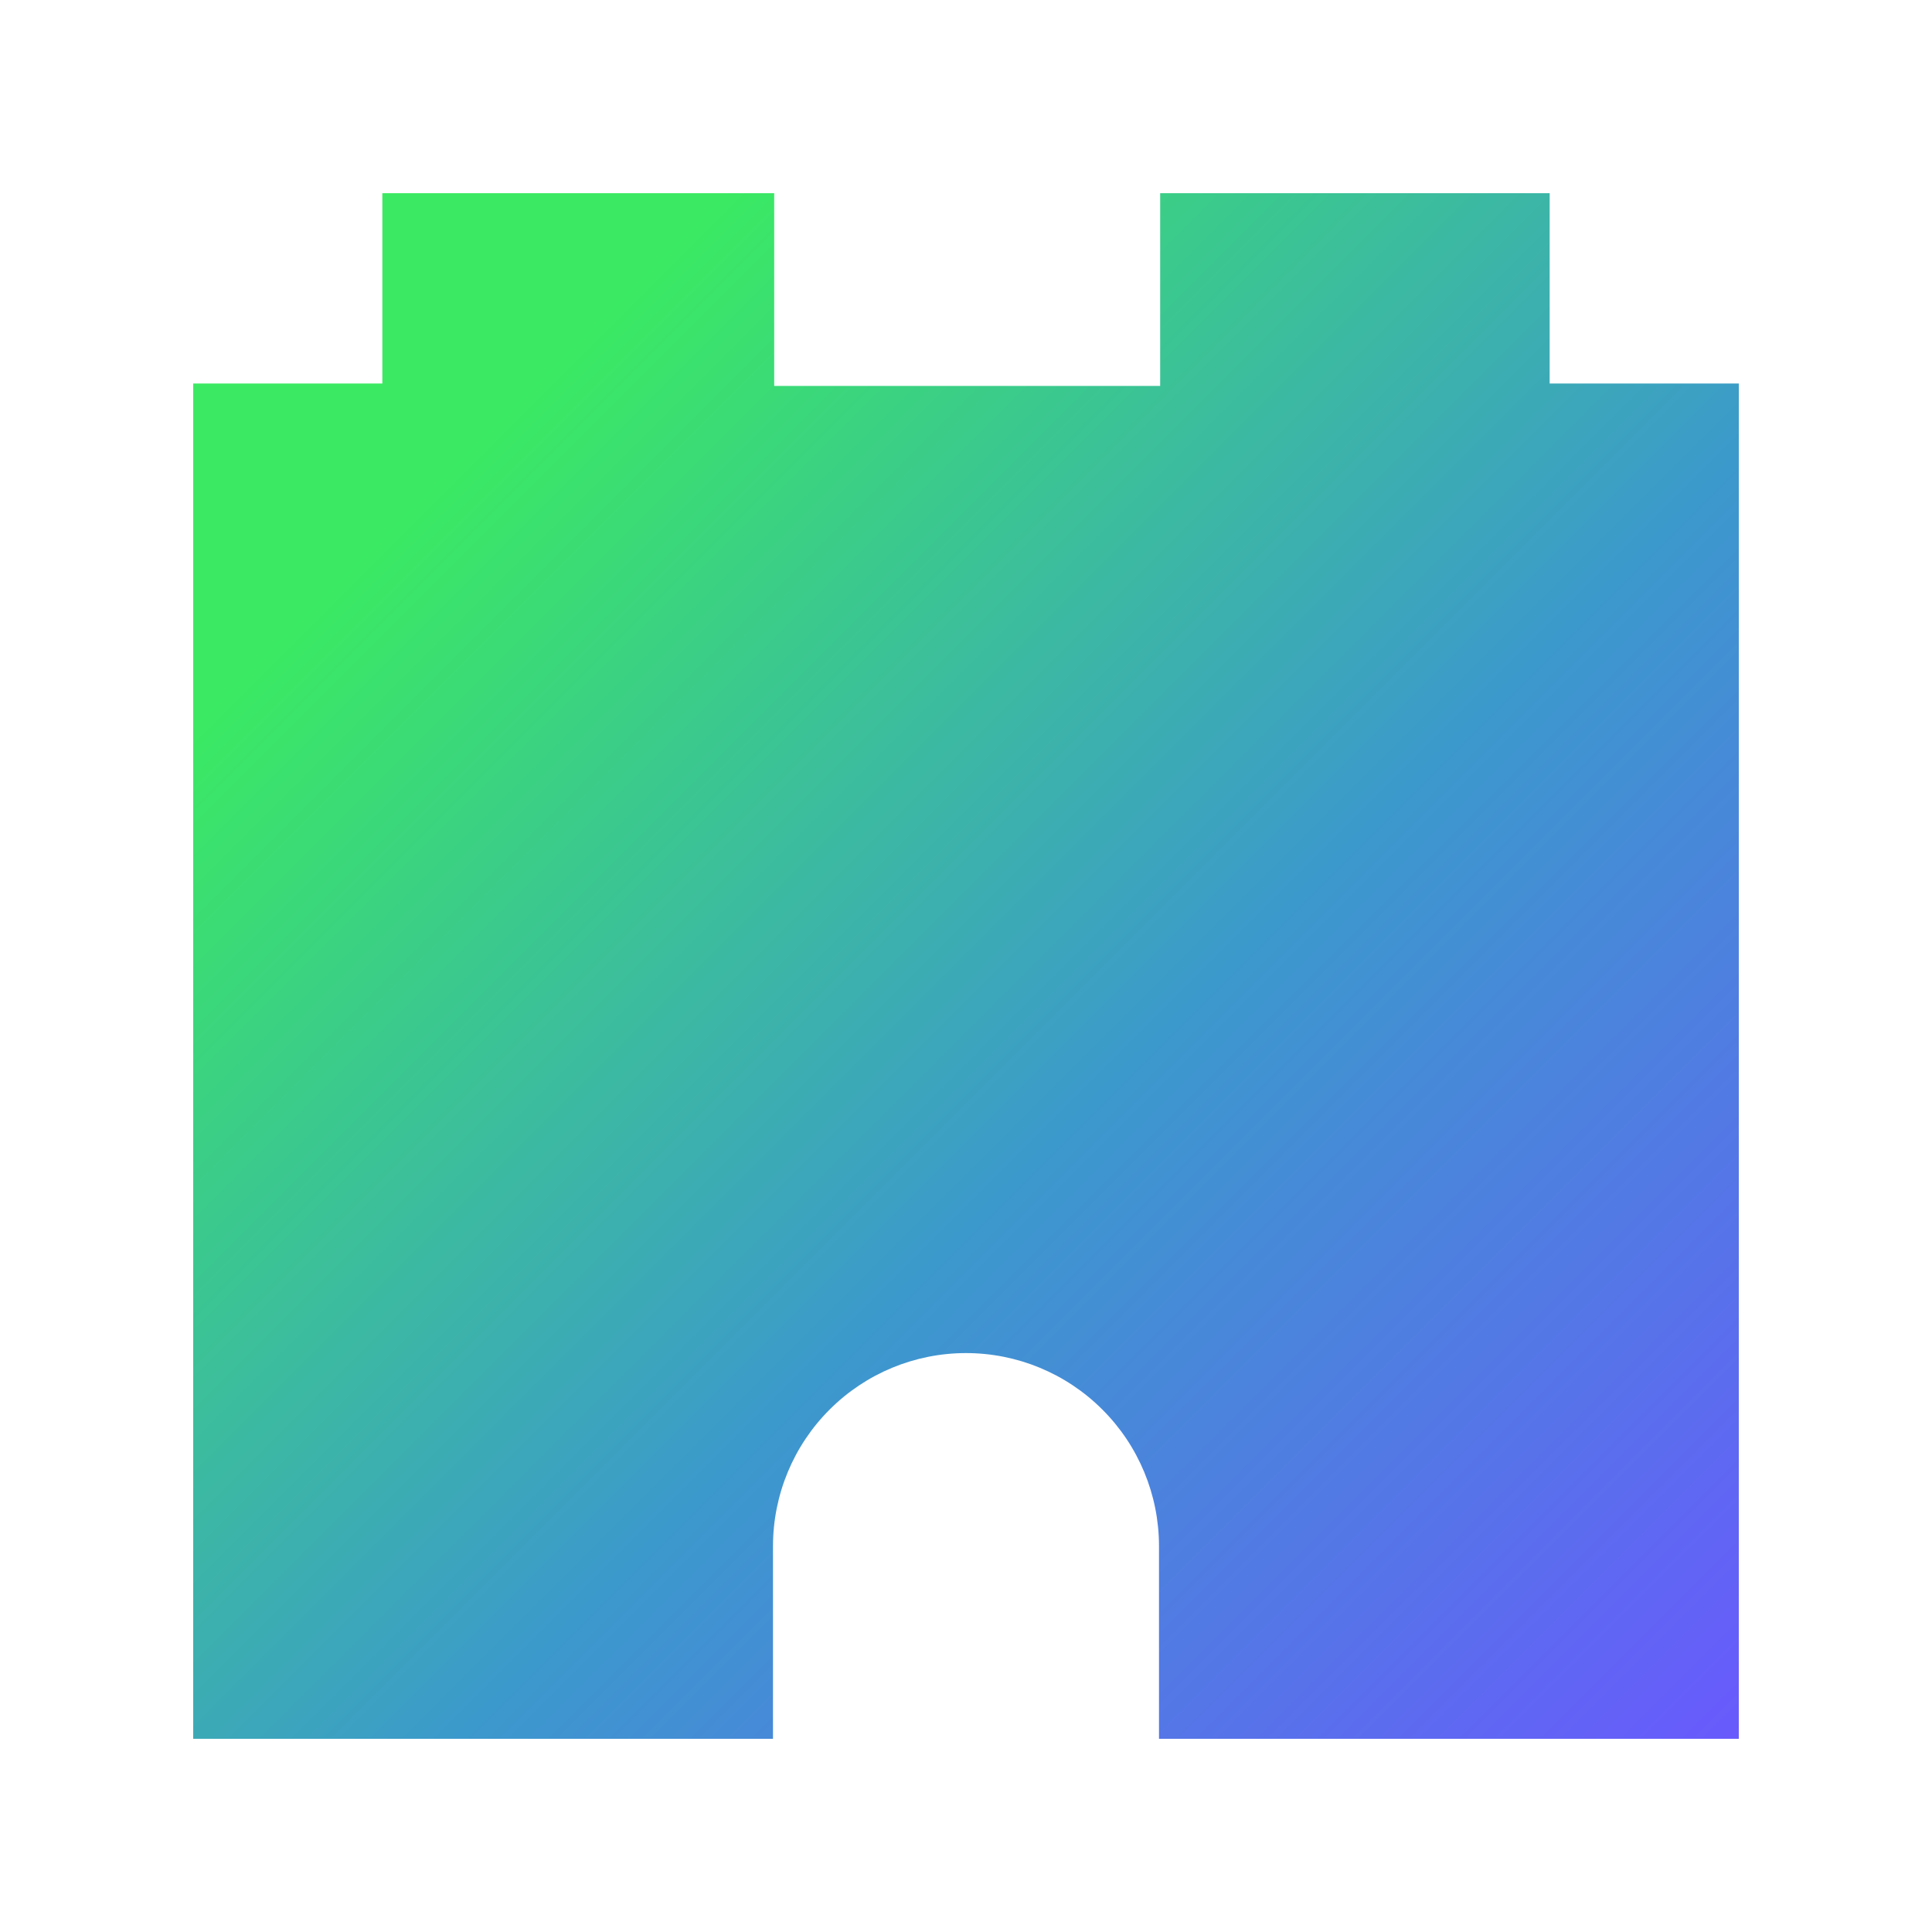
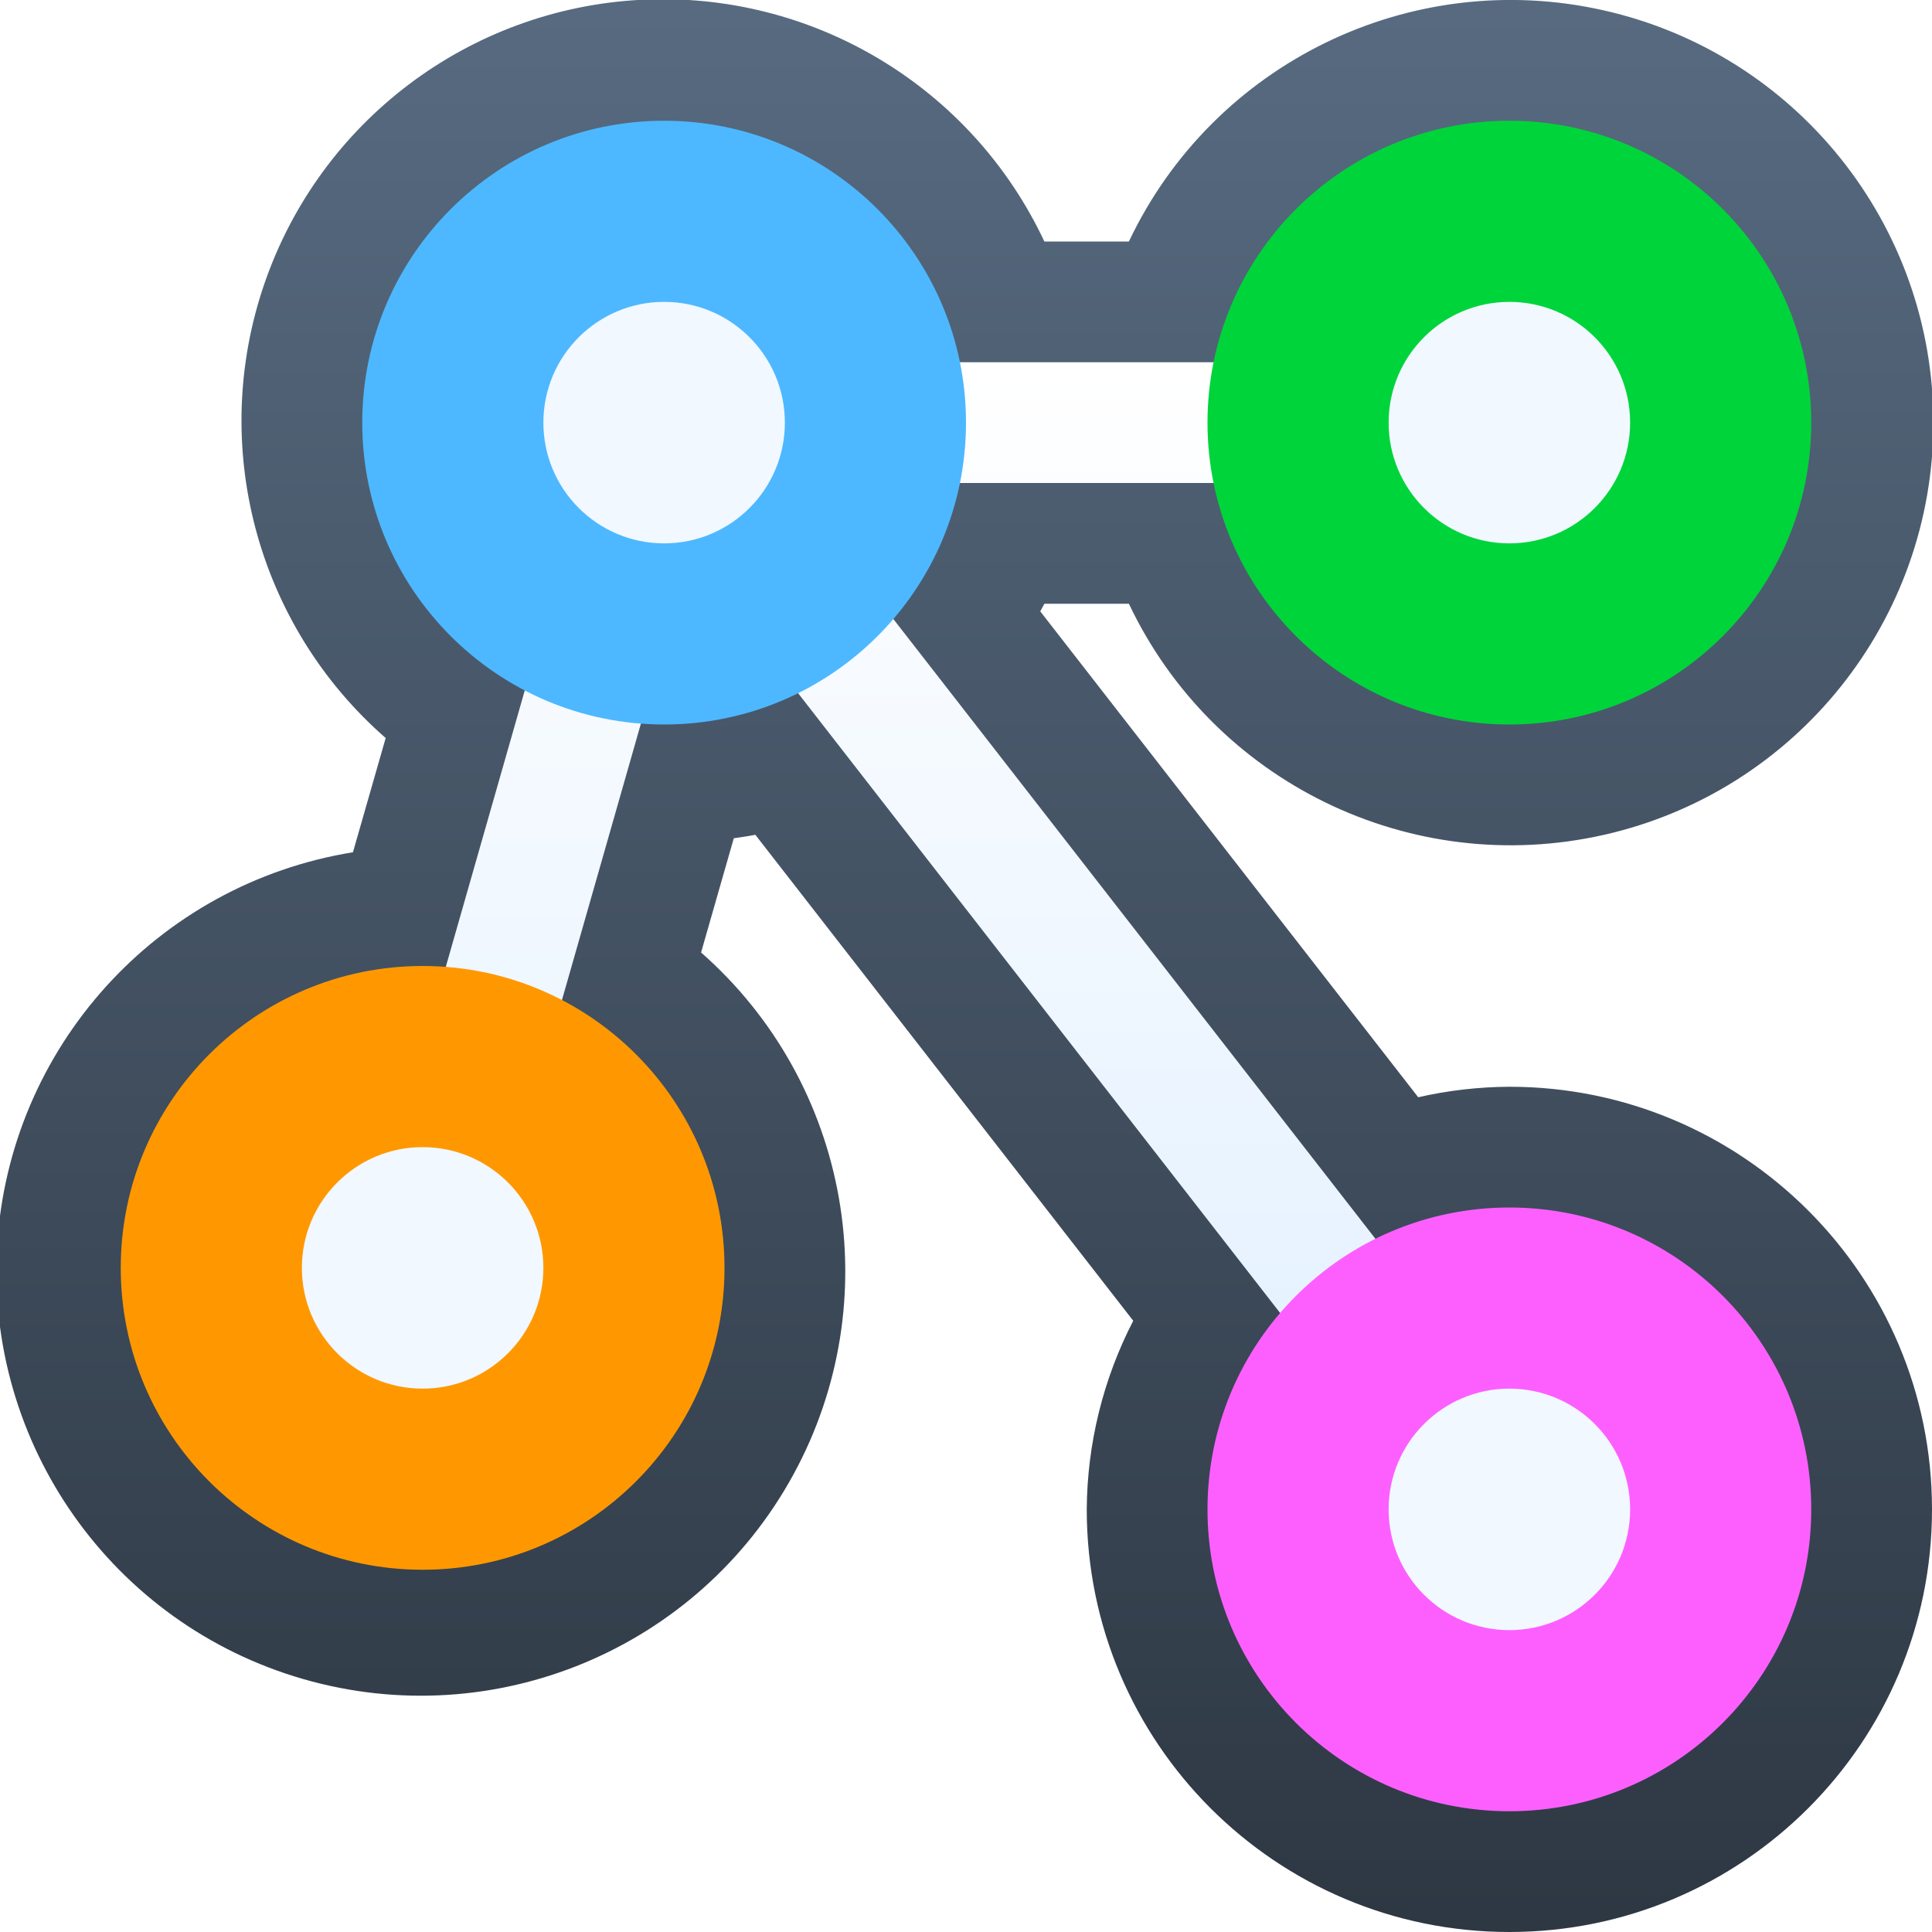
- <svg xmlns="http://www.w3.org/2000/svg" width="40" height="40" viewBox="0 0 40 40" fill="none">
-   <path d="M32.084 7.94V4H24.02V7.99H16.029V4H7.916V7.94H4V36H16.004V32.005C16.006 30.946 16.427 29.931 17.177 29.183C17.926 28.434 18.941 28.014 20 28.014C21.059 28.014 22.074 28.434 22.823 29.183C23.573 29.931 23.994 30.946 23.996 32.005V36H36V7.94H32.084Z" fill="url(#paint0_linear)" />
+ <svg xmlns="http://www.w3.org/2000/svg" width="16" height="16" viewBox="0 0 16 16">
  <defs>
-     <linearGradient id="paint0_linear" x1="2.942" y1="4.9" x2="37.777" y2="39.734" gradientUnits="userSpaceOnUse">
-       <stop offset="0.159" stop-color="#3BEA62" />
-       <stop offset="0.54" stop-color="#3C99CC" />
-       <stop offset="0.937" stop-color="#6B57FF" />
+     <linearGradient id="a" x1="8" y1="0.083" x2="8" y2="16.167" gradientUnits="userSpaceOnUse">
+       <stop offset="0" stop-color="#576a80" />
+       <stop offset="1" stop-color="#2d3742" />
+     </linearGradient>
+     <linearGradient id="b" x1="7.957" y1="3" x2="7.957" y2="12.807" gradientUnits="userSpaceOnUse">
+       <stop offset="0" stop-color="#fff" />
+       <stop offset="1" stop-color="#e0efff" />
    </linearGradient>
  </defs>
+   <rect width="16" height="16" fill="#f0f" opacity="0" />
+   <g>
+     <path d="M12.5,9a3.481,3.481,0,0,0-.755.087L8.615,5.063c.011-.022.024-.042.034-.063h.7a3.5,3.5,0,1,0,0-3h-.7A3.49,3.49,0,1,0,3.194,6.112l-.271.946a3.515,3.515,0,1,0,2.883.83l.271-.946c.059-.01.12-.016.178-.029l3.13,4.025A3.455,3.455,0,0,0,9,12.5,3.5,3.5,0,1,0,12.5,9Z" fill="url(#a)" />
+     <polygon points="12.895 12.193 6.522 4 12.5 4 12.5 3 5.5 3 5.5 3.5 5.019 3.362 3.019 10.362 3.981 10.638 5.71 4.584 12.105 12.807 12.895 12.193" fill="url(#b)" />
+     <circle cx="12.5" cy="3.5" r="2.5" fill="#00d43b" />
+     <circle cx="12.5" cy="3.5" r="1" fill="#f1f8ff" />
+     <circle cx="3.5" cy="10.5" r="2.5" fill="#ff9800" />
+     <circle cx="3.5" cy="10.5" r="1" fill="#f1f8ff" />
+     <circle cx="5.5" cy="3.5" r="2.5" fill="#4db8ff" />
+     <circle cx="5.5" cy="3.5" r="1" fill="#f1f8ff" />
+     <circle cx="12.5" cy="12.5" r="2.5" fill="#fd5fff" />
+     <circle cx="12.5" cy="12.5" r="1" fill="#f1f8ff" />
+   </g>
</svg>
